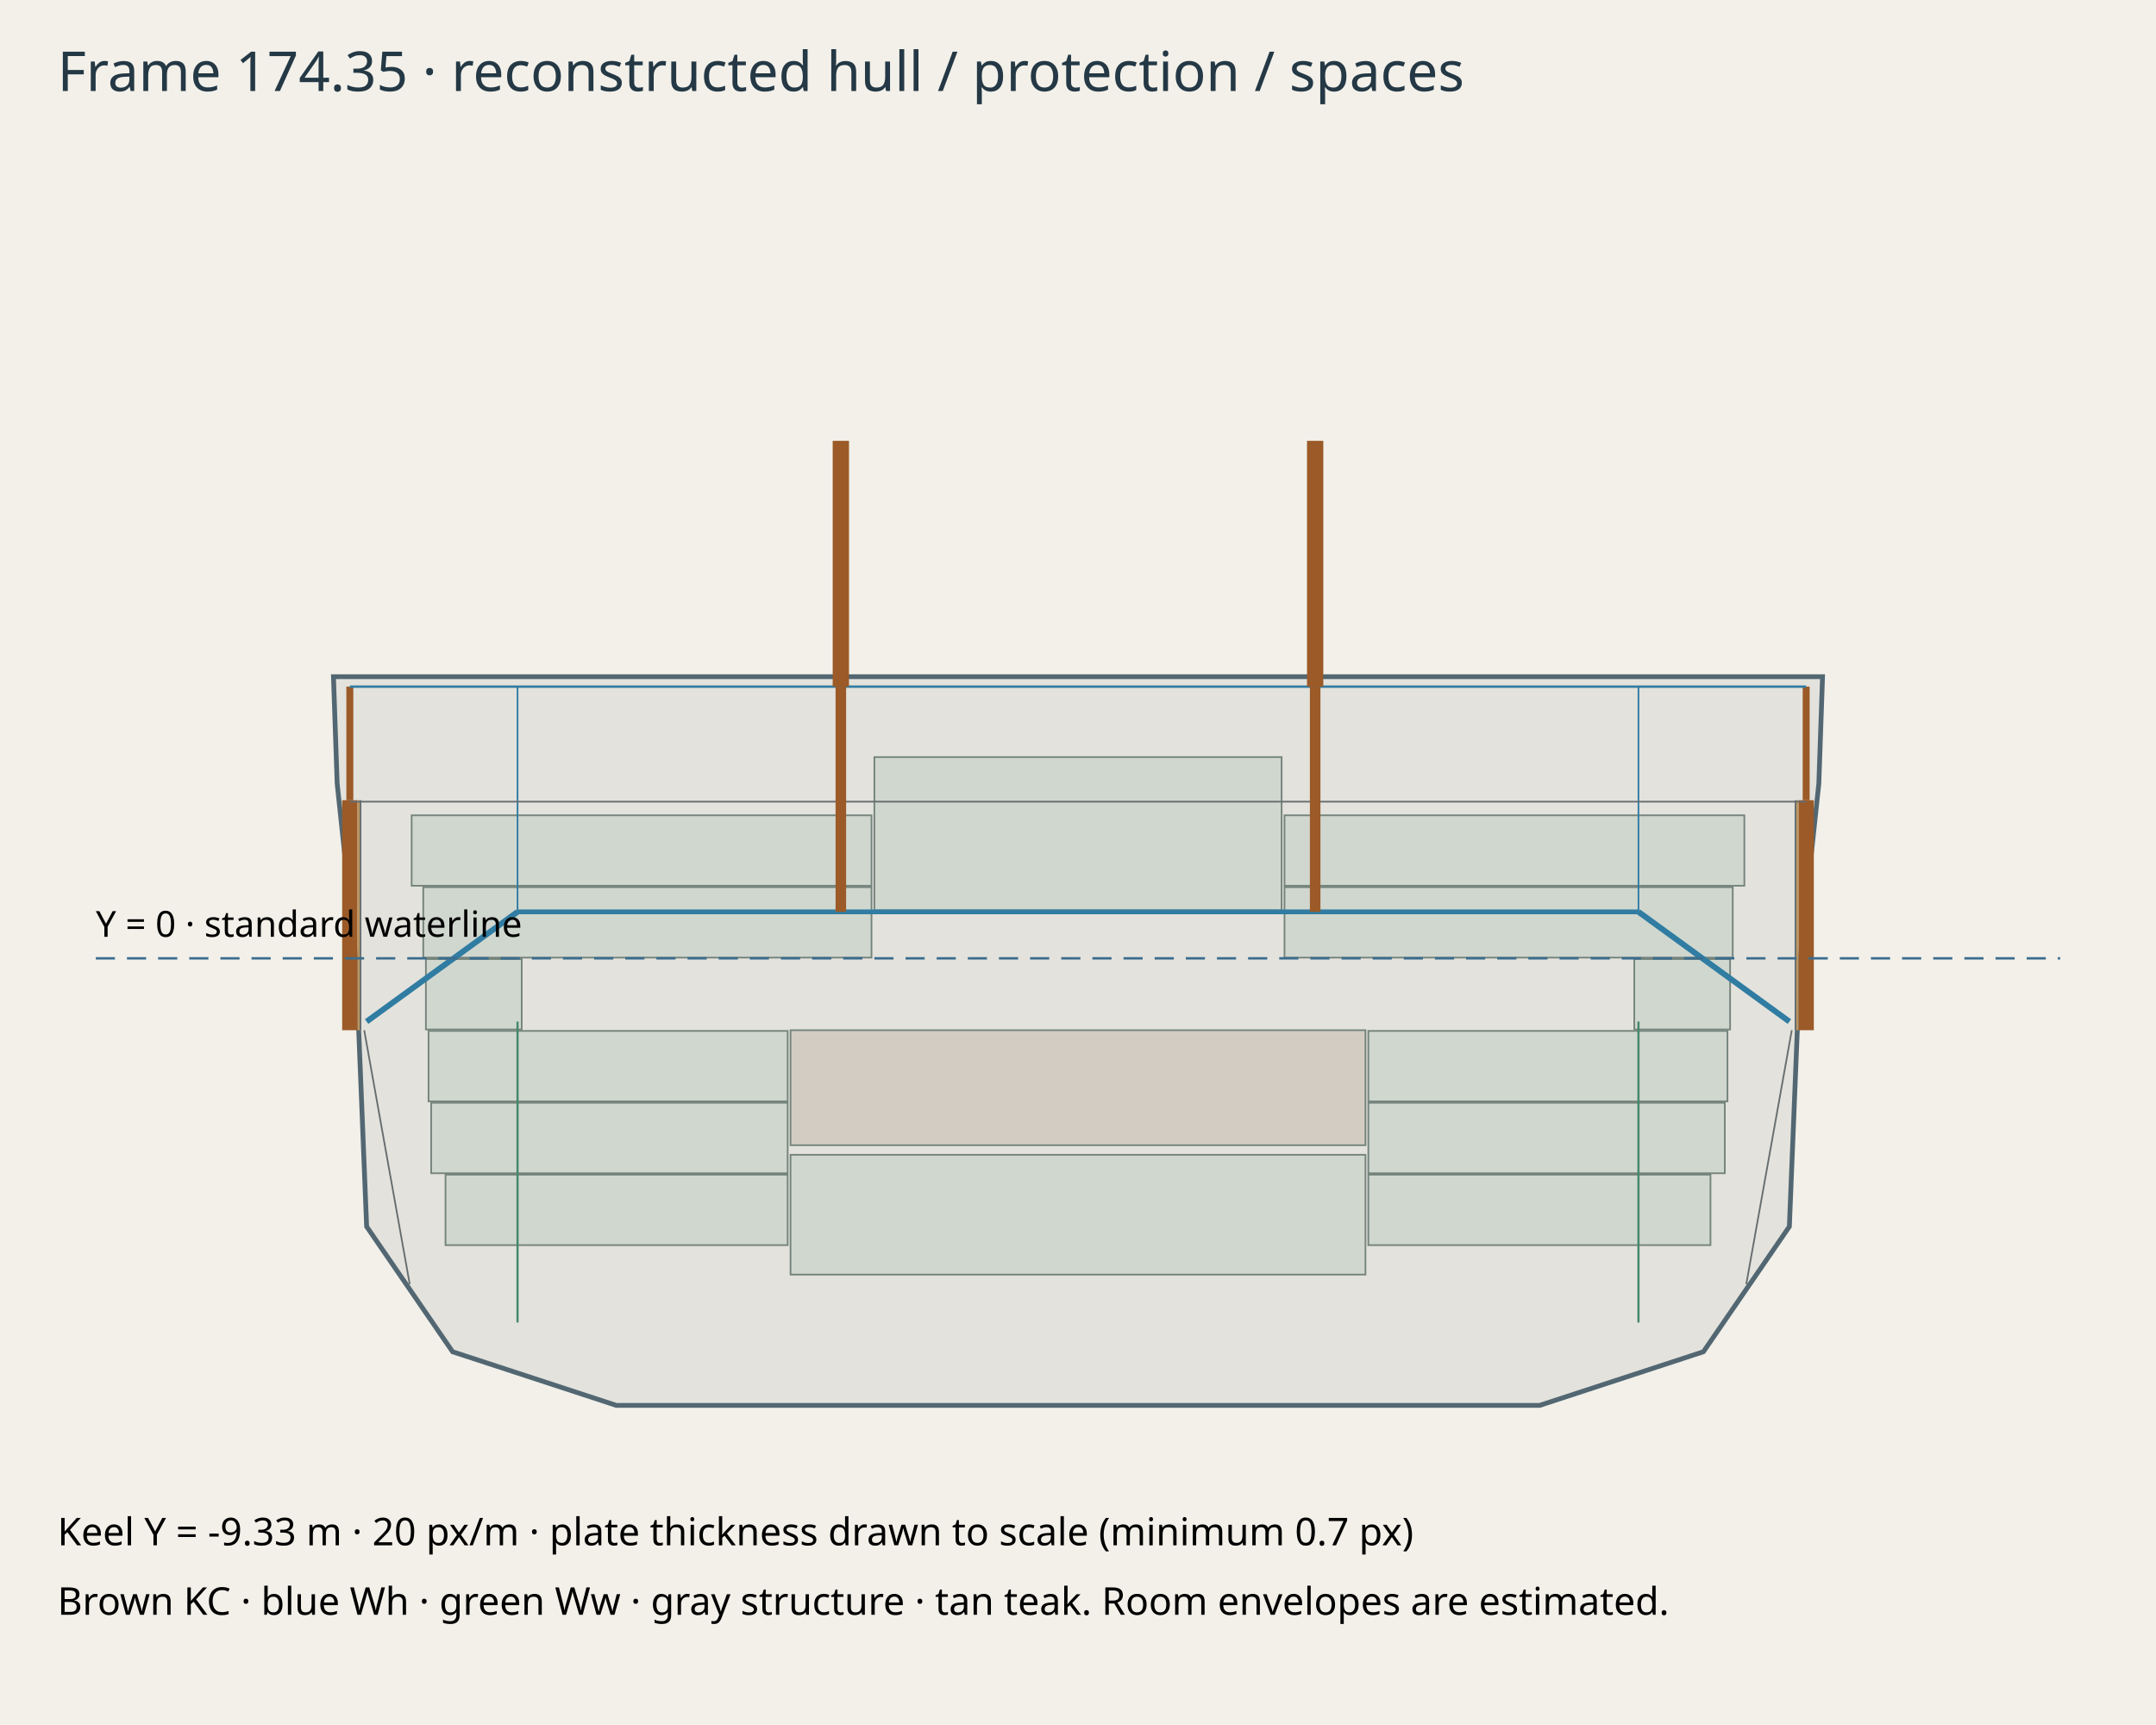
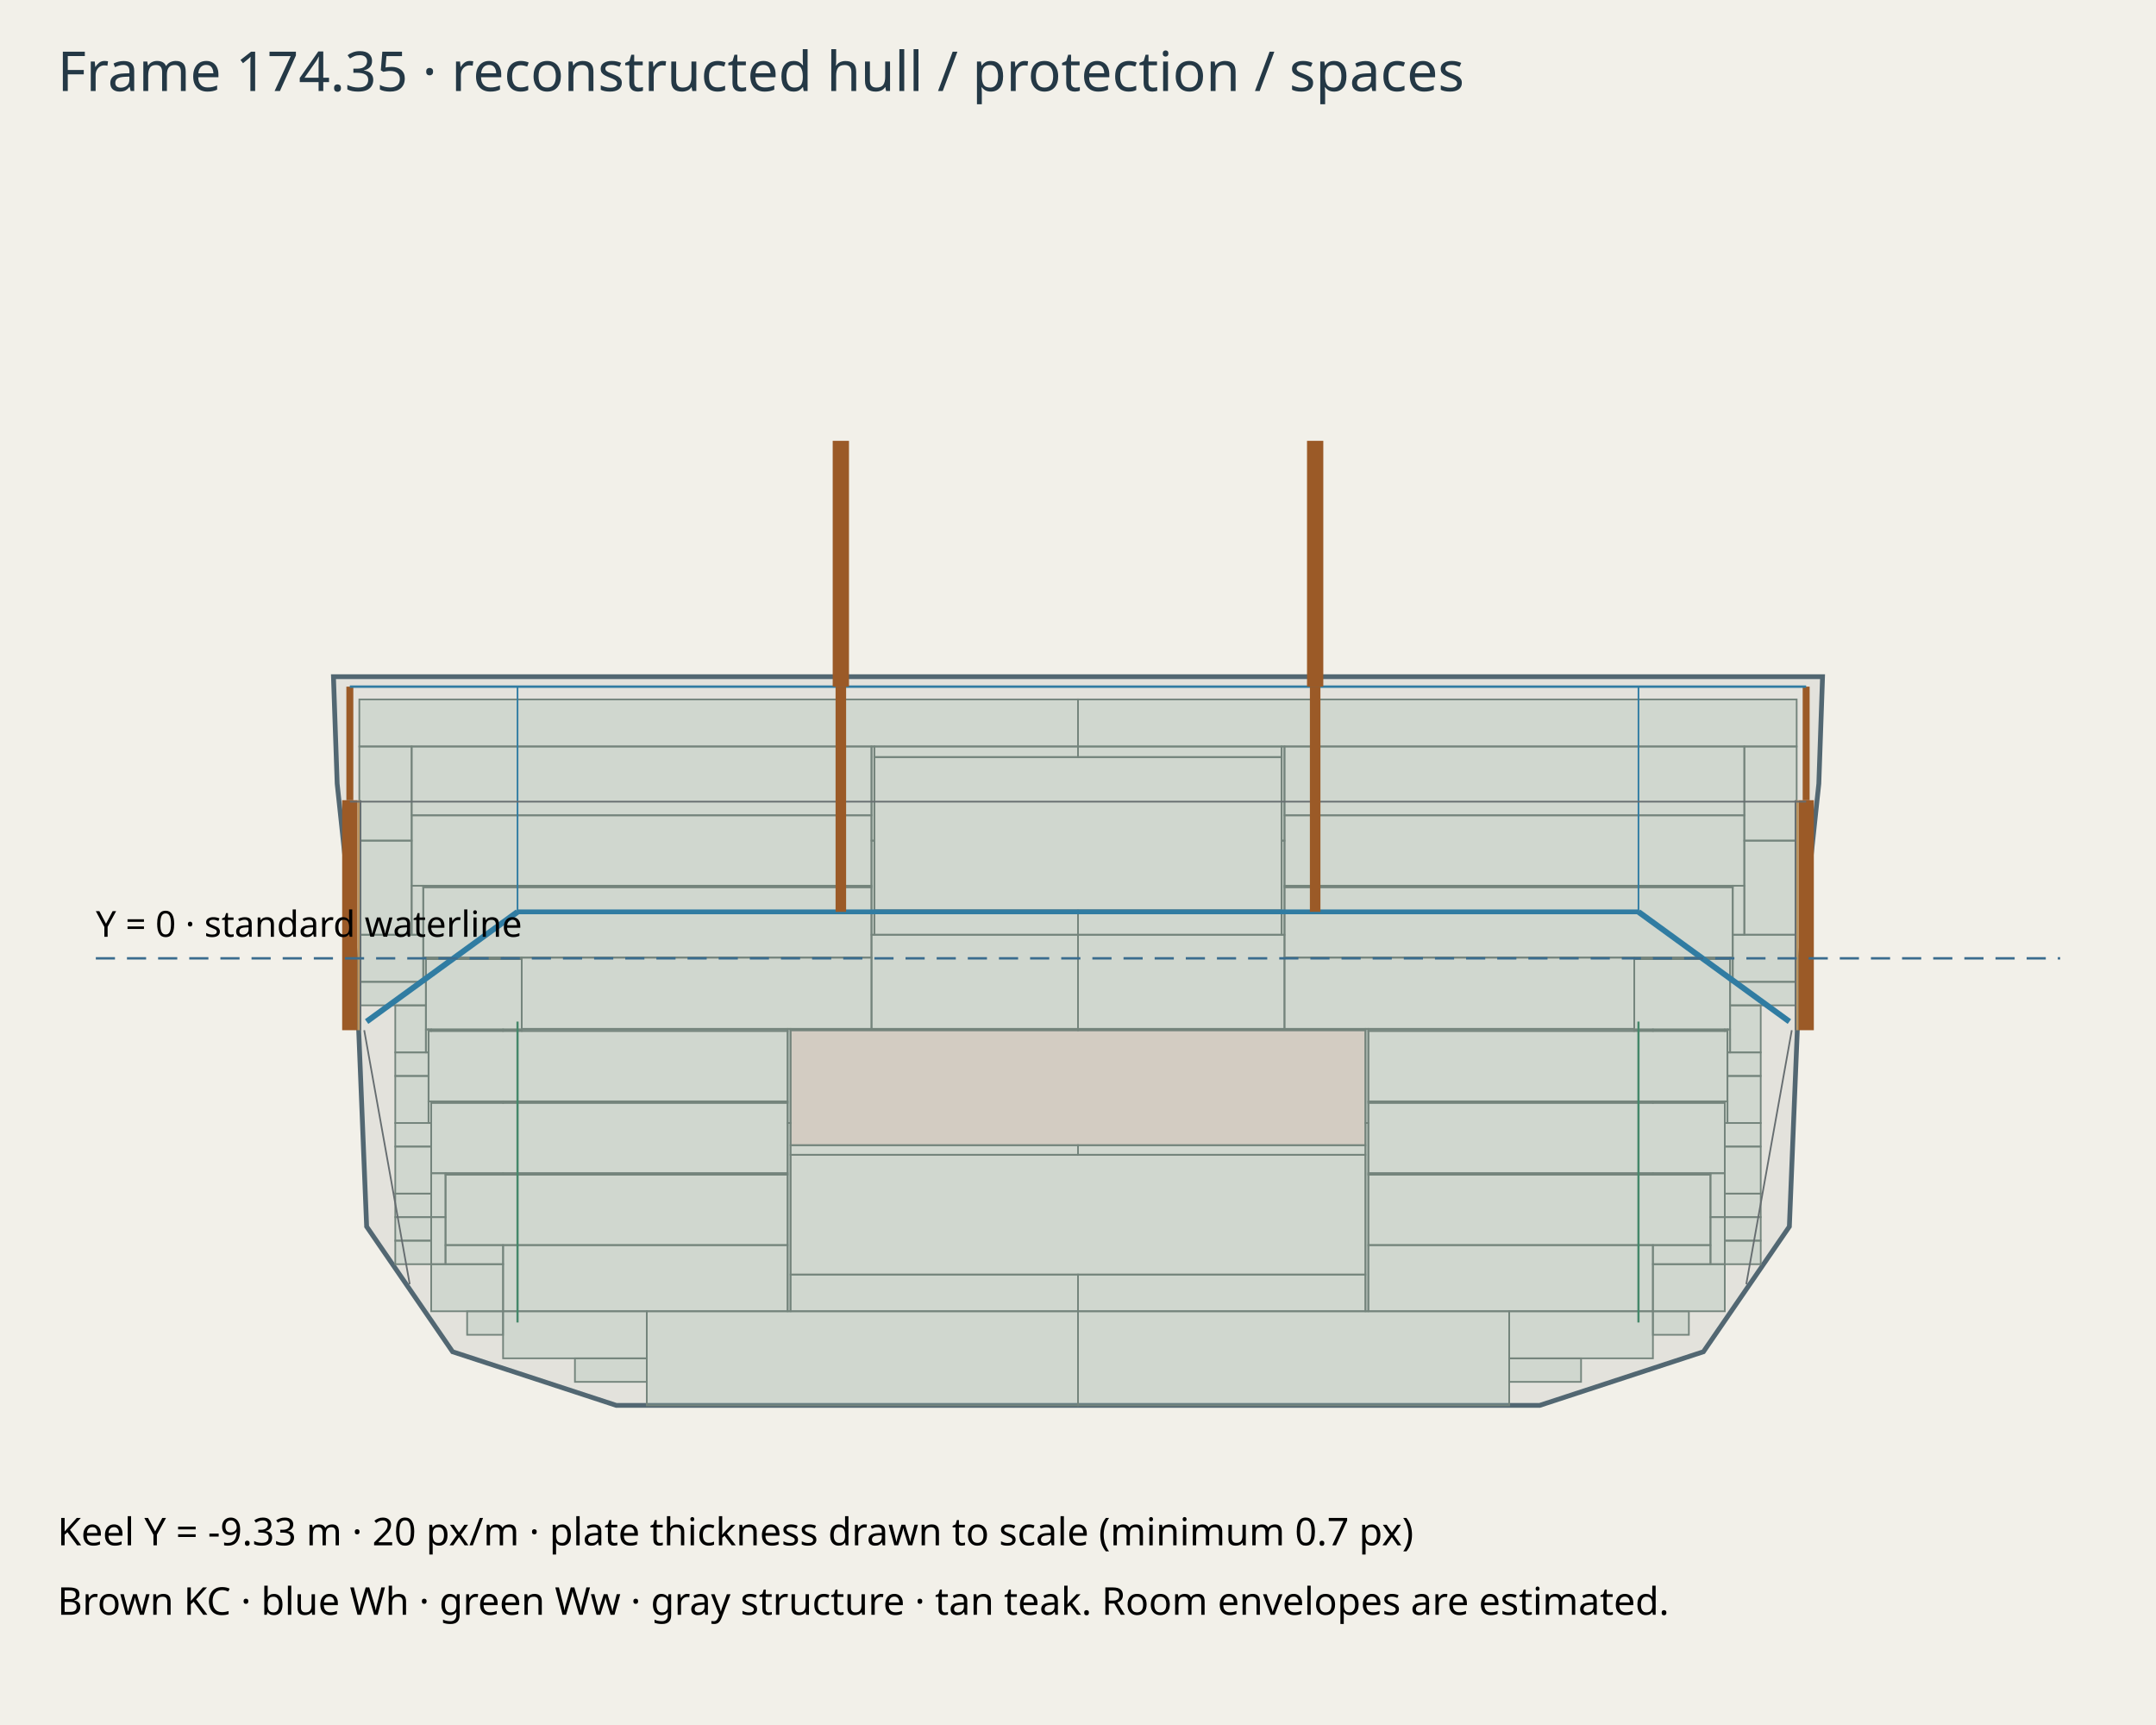
<svg xmlns="http://www.w3.org/2000/svg" viewBox="0 0 900 720" role="img" aria-label="Authored hull, armor and room section">
  <rect width="900" height="720" fill="#f2f0e9" />
  <text x="24" y="38" font-family="sans-serif" font-size="23" fill="#243845">Frame 174.35 · reconstructed hull / protection / spaces</text>
  <polygon points="450.00,586.60 642.70,586.60 711.07,564.21 746.95,511.96 751.48,400.00 759.25,327.12 760.80,282.44 139.20,282.44 140.75,327.12 148.52,400.00 153.05,511.96 188.93,564.21 257.30,586.60 450.00,586.60" fill="#e3e2dc" stroke="#526772" stroke-width="2" />
  <rect x="330.0" y="430.0" width="240" height="48.0" fill="#aa927e" fill-opacity=".28" stroke="#74847c" stroke-width=".7" />
  <rect x="330.0" y="482.0" width="240" height="50.0" fill="#9fbbad" fill-opacity=".28" stroke="#74847c" stroke-width=".7" />
  <rect x="365.0" y="316.0" width="170.0" height="64.0" fill="#9fbbad" fill-opacity=".28" stroke="#74847c" stroke-width=".7" />
  <rect x="185.977" y="490.3" width="142.823" height="29.4" fill="#9fbbad" fill-opacity=".28" stroke="#74847c" stroke-width=".7" />
  <rect x="571.2" y="490.3" width="142.823" height="29.4" fill="#9fbbad" fill-opacity=".28" stroke="#74847c" stroke-width=".7" />
  <rect x="179.99" y="460.3" width="148.81" height="29.4" fill="#9fbbad" fill-opacity=".28" stroke="#74847c" stroke-width=".7" />
  <rect x="571.2" y="460.3" width="148.81" height="29.4" fill="#9fbbad" fill-opacity=".28" stroke="#74847c" stroke-width=".7" />
  <rect x="178.888" y="430.3" width="149.912" height="29.4" fill="#9fbbad" fill-opacity=".28" stroke="#74847c" stroke-width=".7" />
  <rect x="571.2" y="430.3" width="149.912" height="29.4" fill="#9fbbad" fill-opacity=".28" stroke="#74847c" stroke-width=".7" />
  <rect x="177.787" y="400.3" width="40" height="29.4" fill="#9fbbad" fill-opacity=".28" stroke="#74847c" stroke-width=".7" />
  <rect x="682.213" y="400.3" width="40" height="29.4" fill="#9fbbad" fill-opacity=".28" stroke="#74847c" stroke-width=".7" />
  <rect x="176.685" y="370.3" width="187.115" height="29.4" fill="#9fbbad" fill-opacity=".28" stroke="#74847c" stroke-width=".7" />
  <rect x="536.2" y="370.3" width="187.115" height="29.4" fill="#9fbbad" fill-opacity=".28" stroke="#74847c" stroke-width=".7" />
  <rect x="171.842" y="340.3" width="191.958" height="29.4" fill="#9fbbad" fill-opacity=".28" stroke="#74847c" stroke-width=".7" />
  <rect x="536.2" y="340.3" width="191.958" height="29.4" fill="#9fbbad" fill-opacity=".28" stroke="#74847c" stroke-width=".7" />
+   <rect x="185.977" y="489.7" width="24.023" height="0.6" fill="#9fbbad" fill-opacity=".28" stroke="#74847c" stroke-width=".7" />
+   <rect x="180.0" y="489.7" width="5.977" height="18.322" fill="#9fbbad" fill-opacity=".28" stroke="#74847c" stroke-width=".7" />
+   <rect x="210.0" y="519.7" width="118.8" height="27.611" fill="#9fbbad" fill-opacity=".28" stroke="#74847c" stroke-width=".7" />
+   <rect x="210.0" y="489.7" width="118.8" height="0.6" fill="#9fbbad" fill-opacity=".28" stroke="#74847c" stroke-width=".7" />
+   <rect x="328.8" y="468.733" width="1.2" height="78.578" fill="#9fbbad" fill-opacity=".28" stroke="#74847c" stroke-width=".7" />
+   <rect x="330.0" y="532.0" width="120" height="15.311" fill="#9fbbad" fill-opacity=".28" stroke="#74847c" stroke-width=".7" />
+   <rect x="330.0" y="478.0" width="120" height="4.0" fill="#9fbbad" fill-opacity=".28" stroke="#74847c" stroke-width=".7" />
+   <rect x="195.0" y="547.311" width="15.0" height="9.822" fill="#9fbbad" fill-opacity=".28" stroke="#74847c" stroke-width=".7" />
+   <rect x="165.0" y="508.022" width="15.0" height="9.822" fill="#9fbbad" fill-opacity=".28" stroke="#74847c" stroke-width=".7" />
+   <rect x="180.0" y="508.022" width="5.977" height="19.644" fill="#9fbbad" fill-opacity=".28" stroke="#74847c" stroke-width=".7" />
+   <rect x="185.977" y="519.7" width="24.023" height="7.967" fill="#9fbbad" fill-opacity=".28" stroke="#74847c" stroke-width=".7" />
+   <rect x="165.0" y="498.2" width="15.0" height="9.822" fill="#9fbbad" fill-opacity=".28" stroke="#74847c" stroke-width=".7" />
+   <rect x="165.0" y="478.556" width="14.99" height="19.644" fill="#9fbbad" fill-opacity=".28" stroke="#74847c" stroke-width=".7" />
+   <rect x="165.0" y="468.733" width="14.99" height="9.822" fill="#9fbbad" fill-opacity=".28" stroke="#74847c" stroke-width=".7" />
+   <rect x="210.0" y="547.311" width="60" height="19.644" fill="#9fbbad" fill-opacity=".28" stroke="#74847c" stroke-width=".7" />
+   <rect x="240.0" y="566.956" width="30.0" height="9.822" fill="#9fbbad" fill-opacity=".28" stroke="#74847c" stroke-width=".7" />
+   <rect x="270.0" y="547.311" width="180" height="39.289" fill="#9fbbad" fill-opacity=".28" stroke="#74847c" stroke-width=".7" />
+   <rect x="165.0" y="517.844" width="15.0" height="9.822" fill="#9fbbad" fill-opacity=".28" stroke="#74847c" stroke-width=".7" />
+   <rect x="180.0" y="527.667" width="30.0" height="19.644" fill="#9fbbad" fill-opacity=".28" stroke="#74847c" stroke-width=".7" />
+   <rect x="180.0" y="459.7" width="30.0" height="0.6" fill="#9fbbad" fill-opacity=".28" stroke="#74847c" stroke-width=".7" />
+   <rect x="180.0" y="429.7" width="30.0" height="0.6" fill="#9fbbad" fill-opacity=".28" stroke="#74847c" stroke-width=".7" />
+   <rect x="210.0" y="459.7" width="118.8" height="0.6" fill="#9fbbad" fill-opacity=".28" stroke="#74847c" stroke-width=".7" />
+   <rect x="210" y="429.7" width="7.787" height="0.6" fill="#9fbbad" fill-opacity=".28" stroke="#74847c" stroke-width=".7" />
+   <rect x="210" y="399.7" width="7.787" height="0.6" fill="#9fbbad" fill-opacity=".28" stroke="#74847c" stroke-width=".7" />
+   <rect x="328.8" y="429.444" width="1.2" height="39.289" fill="#9fbbad" fill-opacity=".28" stroke="#74847c" stroke-width=".7" />
+   <rect x="330.0" y="429.444" width="120" height="0.556" fill="#9fbbad" fill-opacity=".28" stroke="#74847c" stroke-width=".7" />
+   <rect x="363.8" y="390.156" width="86.2" height="39.289" fill="#9fbbad" fill-opacity=".28" stroke="#74847c" stroke-width=".7" />
+   <rect x="165" y="449.089" width="13.888" height="19.644" fill="#9fbbad" fill-opacity=".28" stroke="#74847c" stroke-width=".7" />
+   <rect x="178.888" y="459.7" width="1.102" height="9.033" fill="#9fbbad" fill-opacity=".28" stroke="#74847c" stroke-width=".7" />
+   <rect x="165" y="439.267" width="13.888" height="9.822" fill="#9fbbad" fill-opacity=".28" stroke="#74847c" stroke-width=".7" />
+   <rect x="165" y="419.622" width="12.787" height="19.644" fill="#9fbbad" fill-opacity=".28" stroke="#74847c" stroke-width=".7" />
+   <rect x="177.787" y="429.7" width="1.102" height="9.567" fill="#9fbbad" fill-opacity=".28" stroke="#74847c" stroke-width=".7" />
+   <rect x="178.888" y="429.7" width="1.112" height="0.6" fill="#9fbbad" fill-opacity=".28" stroke="#74847c" stroke-width=".7" />
+   <rect x="217.787" y="429.444" width="111.013" height="0.856" fill="#9fbbad" fill-opacity=".28" stroke="#74847c" stroke-width=".7" />
+   <rect x="217.787" y="399.7" width="146.013" height="29.744" fill="#9fbbad" fill-opacity=".28" stroke="#74847c" stroke-width=".7" />
+   <rect x="363.8" y="350.867" width="1.2" height="39.289" fill="#9fbbad" fill-opacity=".28" stroke="#74847c" stroke-width=".7" />
+   <rect x="365.0" y="380.0" width="85.0" height="10.156" fill="#9fbbad" fill-opacity=".28" stroke="#74847c" stroke-width=".7" />
+   <rect x="150" y="409.8" width="27.787" height="9.822" fill="#9fbbad" fill-opacity=".28" stroke="#74847c" stroke-width=".7" />
+   <rect x="150.0" y="390.156" width="26.685" height="19.644" fill="#9fbbad" fill-opacity=".28" stroke="#74847c" stroke-width=".7" />
+   <rect x="176.685" y="399.7" width="1.102" height="10.1" fill="#9fbbad" fill-opacity=".28" stroke="#74847c" stroke-width=".7" />
+   <rect x="177.787" y="399.7" width="32.213" height="0.6" fill="#9fbbad" fill-opacity=".28" stroke="#74847c" stroke-width=".7" />
+   <rect x="150" y="350.867" width="21.842" height="39.289" fill="#9fbbad" fill-opacity=".28" stroke="#74847c" stroke-width=".7" />
+   <rect x="171.842" y="369.7" width="4.843" height="20.456" fill="#9fbbad" fill-opacity=".28" stroke="#74847c" stroke-width=".7" />
+   <rect x="176.685" y="369.7" width="187.115" height="0.6" fill="#9fbbad" fill-opacity=".28" stroke="#74847c" stroke-width=".7" />
+   <rect x="150.0" y="291.933" width="300" height="19.644" fill="#9fbbad" fill-opacity=".28" stroke="#74847c" stroke-width=".7" />
+   <rect x="363.8" y="311.578" width="1.2" height="39.289" fill="#9fbbad" fill-opacity=".28" stroke="#74847c" stroke-width=".7" />
+   <rect x="365.0" y="311.578" width="85.0" height="4.422" fill="#9fbbad" fill-opacity=".28" stroke="#74847c" stroke-width=".7" />
+   <rect x="150" y="311.578" width="21.842" height="39.289" fill="#9fbbad" fill-opacity=".28" stroke="#74847c" stroke-width=".7" />
+   <rect x="171.842" y="311.578" width="191.958" height="28.722" fill="#9fbbad" fill-opacity=".28" stroke="#74847c" stroke-width=".7" />
+   <rect x="450.0" y="532.0" width="120" height="15.311" fill="#9fbbad" fill-opacity=".28" stroke="#74847c" stroke-width=".7" />
+   <rect x="450.0" y="478.0" width="120" height="4.0" fill="#9fbbad" fill-opacity=".28" stroke="#74847c" stroke-width=".7" />
+   <rect x="570.0" y="468.733" width="1.2" height="78.578" fill="#9fbbad" fill-opacity=".28" stroke="#74847c" stroke-width=".7" />
+   <rect x="571.2" y="519.7" width="118.8" height="27.611" fill="#9fbbad" fill-opacity=".28" stroke="#74847c" stroke-width=".7" />
+   <rect x="571.2" y="489.7" width="118.8" height="0.6" fill="#9fbbad" fill-opacity=".28" stroke="#74847c" stroke-width=".7" />
+   <rect x="690.0" y="489.7" width="24.023" height="0.6" fill="#9fbbad" fill-opacity=".28" stroke="#74847c" stroke-width=".7" />
+   <rect x="714.023" y="489.7" width="5.977" height="18.322" fill="#9fbbad" fill-opacity=".28" stroke="#74847c" stroke-width=".7" />
+   <rect x="450.0" y="547.311" width="180" height="39.289" fill="#9fbbad" fill-opacity=".28" stroke="#74847c" stroke-width=".7" />
+   <rect x="630.0" y="566.956" width="30.0" height="9.822" fill="#9fbbad" fill-opacity=".28" stroke="#74847c" stroke-width=".7" />
+   <rect x="630.0" y="547.311" width="60" height="19.644" fill="#9fbbad" fill-opacity=".28" stroke="#74847c" stroke-width=".7" />
+   <rect x="690.0" y="547.311" width="15.0" height="9.822" fill="#9fbbad" fill-opacity=".28" stroke="#74847c" stroke-width=".7" />
+   <rect x="714.023" y="508.022" width="5.977" height="19.644" fill="#9fbbad" fill-opacity=".28" stroke="#74847c" stroke-width=".7" />
+   <rect x="690.0" y="519.7" width="24.023" height="7.967" fill="#9fbbad" fill-opacity=".28" stroke="#74847c" stroke-width=".7" />
+   <rect x="720.0" y="508.022" width="15.0" height="9.822" fill="#9fbbad" fill-opacity=".28" stroke="#74847c" stroke-width=".7" />
+   <rect x="720.0" y="498.2" width="15.0" height="9.822" fill="#9fbbad" fill-opacity=".28" stroke="#74847c" stroke-width=".7" />
+   <rect x="720.01" y="478.556" width="14.99" height="19.644" fill="#9fbbad" fill-opacity=".28" stroke="#74847c" stroke-width=".7" />
+   <rect x="720.01" y="468.733" width="14.99" height="9.822" fill="#9fbbad" fill-opacity=".28" stroke="#74847c" stroke-width=".7" />
+   <rect x="690.0" y="527.667" width="30.0" height="19.644" fill="#9fbbad" fill-opacity=".28" stroke="#74847c" stroke-width=".7" />
+   <rect x="720.0" y="517.844" width="15.0" height="9.822" fill="#9fbbad" fill-opacity=".28" stroke="#74847c" stroke-width=".7" />
+   <rect x="450.0" y="429.444" width="120" height="0.556" fill="#9fbbad" fill-opacity=".28" stroke="#74847c" stroke-width=".7" />
+   <rect x="450.0" y="390.156" width="86.2" height="39.289" fill="#9fbbad" fill-opacity=".28" stroke="#74847c" stroke-width=".7" />
+   <rect x="570.0" y="429.444" width="1.2" height="39.289" fill="#9fbbad" fill-opacity=".28" stroke="#74847c" stroke-width=".7" />
+   <rect x="571.2" y="459.7" width="118.8" height="0.6" fill="#9fbbad" fill-opacity=".28" stroke="#74847c" stroke-width=".7" />
+   <rect x="682.213" y="429.7" width="7.787" height="0.6" fill="#9fbbad" fill-opacity=".28" stroke="#74847c" stroke-width=".7" />
+   <rect x="682.213" y="399.7" width="7.787" height="0.6" fill="#9fbbad" fill-opacity=".28" stroke="#74847c" stroke-width=".7" />
+   <rect x="690.0" y="459.7" width="30.0" height="0.6" fill="#9fbbad" fill-opacity=".28" stroke="#74847c" stroke-width=".7" />
+   <rect x="690.0" y="429.7" width="30.0" height="0.6" fill="#9fbbad" fill-opacity=".28" stroke="#74847c" stroke-width=".7" />
+   <rect x="450.0" y="380.0" width="85.0" height="10.156" fill="#9fbbad" fill-opacity=".28" stroke="#74847c" stroke-width=".7" />
+   <rect x="536.2" y="399.7" width="146.013" height="29.744" fill="#9fbbad" fill-opacity=".28" stroke="#74847c" stroke-width=".7" />
+   <rect x="535.0" y="350.867" width="1.2" height="39.289" fill="#9fbbad" fill-opacity=".28" stroke="#74847c" stroke-width=".7" />
+   <rect x="571.2" y="429.444" width="111.013" height="0.856" fill="#9fbbad" fill-opacity=".28" stroke="#74847c" stroke-width=".7" />
+   <rect x="721.112" y="449.089" width="13.888" height="19.644" fill="#9fbbad" fill-opacity=".28" stroke="#74847c" stroke-width=".7" />
+   <rect x="720.01" y="459.7" width="1.102" height="9.033" fill="#9fbbad" fill-opacity=".28" stroke="#74847c" stroke-width=".7" />
+   <rect x="721.112" y="439.267" width="13.888" height="9.822" fill="#9fbbad" fill-opacity=".28" stroke="#74847c" stroke-width=".7" />
+   <rect x="722.213" y="419.622" width="12.787" height="19.644" fill="#9fbbad" fill-opacity=".28" stroke="#74847c" stroke-width=".7" />
+   <rect x="721.112" y="429.7" width="1.102" height="9.567" fill="#9fbbad" fill-opacity=".28" stroke="#74847c" stroke-width=".7" />
+   <rect x="720" y="429.7" width="1.112" height="0.6" fill="#9fbbad" fill-opacity=".28" stroke="#74847c" stroke-width=".7" />
+   <rect x="728.158" y="350.867" width="21.842" height="39.289" fill="#9fbbad" fill-opacity=".28" stroke="#74847c" stroke-width=".7" />
+   <rect x="536.2" y="369.7" width="187.115" height="0.6" fill="#9fbbad" fill-opacity=".28" stroke="#74847c" stroke-width=".7" />
+   <rect x="690" y="399.7" width="32.213" height="0.6" fill="#9fbbad" fill-opacity=".28" stroke="#74847c" stroke-width=".7" />
+   <rect x="722.213" y="409.8" width="27.787" height="9.822" fill="#9fbbad" fill-opacity=".28" stroke="#74847c" stroke-width=".7" />
+   <rect x="723.315" y="390.156" width="26.685" height="19.644" fill="#9fbbad" fill-opacity=".28" stroke="#74847c" stroke-width=".7" />
+   <rect x="722.213" y="399.7" width="1.102" height="10.1" fill="#9fbbad" fill-opacity=".28" stroke="#74847c" stroke-width=".7" />
+   <rect x="723.315" y="369.7" width="4.843" height="20.456" fill="#9fbbad" fill-opacity=".28" stroke="#74847c" stroke-width=".7" />
+   <rect x="450.0" y="311.578" width="85.0" height="4.422" fill="#9fbbad" fill-opacity=".28" stroke="#74847c" stroke-width=".7" />
+   <rect x="450.0" y="291.933" width="300" height="19.644" fill="#9fbbad" fill-opacity=".28" stroke="#74847c" stroke-width=".7" />
+   <rect x="535.0" y="311.578" width="1.2" height="39.289" fill="#9fbbad" fill-opacity=".28" stroke="#74847c" stroke-width=".7" />
+   <rect x="728.158" y="311.578" width="21.842" height="39.289" fill="#9fbbad" fill-opacity=".28" stroke="#74847c" stroke-width=".7" />
+   <rect x="536.2" y="311.578" width="191.958" height="28.722" fill="#9fbbad" fill-opacity=".28" stroke="#74847c" stroke-width=".7" />
  <line x1="146.038" y1="430.0" x2="146.038" y2="334.0" stroke="#9b5a27" stroke-width="6.4" />
  <line x1="149.738" y1="430.0" x2="149.738" y2="334.0" stroke="#ba9560" stroke-width="1.0" />
  <line x1="150.498" y1="430.0" x2="150.498" y2="334.0" stroke="#666d70" stroke-width="0.7" />
  <line x1="146.038" y1="334.0" x2="146.038" y2="286.6" stroke="#9b5a27" stroke-width="2.9" />
  <line x1="216.038" y1="552.0" x2="216.038" y2="426.4" stroke="#45876a" stroke-width="0.9" />
  <line x1="216.038" y1="380.6" x2="216.038" y2="286.6" stroke="#307ca2" stroke-width="0.7" />
  <line x1="153.038" y1="426.4" x2="216.038" y2="380.6" stroke="#307ca2" stroke-width="2.4" />
  <line x1="753.962" y1="430.0" x2="753.962" y2="334.0" stroke="#9b5a27" stroke-width="6.4" />
  <line x1="750.262" y1="430.0" x2="750.262" y2="334.0" stroke="#ba9560" stroke-width="1.0" />
  <line x1="749.502" y1="430.0" x2="749.502" y2="334.0" stroke="#666d70" stroke-width="0.7" />
  <line x1="753.962" y1="334.0" x2="753.962" y2="286.6" stroke="#9b5a27" stroke-width="2.9" />
  <line x1="683.962" y1="552.0" x2="683.962" y2="426.4" stroke="#45876a" stroke-width="0.9" />
  <line x1="683.962" y1="380.6" x2="683.962" y2="286.6" stroke="#307ca2" stroke-width="0.7" />
  <line x1="746.962" y1="426.4" x2="683.962" y2="380.6" stroke="#307ca2" stroke-width="2.4" />
  <line x1="753.962" y1="286.6" x2="146.038" y2="286.6" stroke="#307ca2" stroke-width="1.0" />
  <line x1="753.962" y1="334.6" x2="146.038" y2="334.6" stroke="#666d70" stroke-width="0.7" />
  <line x1="683.962" y1="380.6" x2="216.038" y2="380.6" stroke="#307ca2" stroke-width="2.0" />
  <line x1="549.0" y1="380.6" x2="549.0" y2="286.6" stroke="#9b5a27" stroke-width="4.4" />
  <line x1="351" y1="380.6" x2="351" y2="286.6" stroke="#9b5a27" stroke-width="4.4" />
  <line x1="549.0" y1="286.6" x2="549.0" y2="184.0" stroke="#9b5a27" stroke-width="6.8" />
  <line x1="351" y1="286.6" x2="351" y2="184.0" stroke="#9b5a27" stroke-width="6.8" />
  <line x1="152.038" y1="430.0" x2="171.038" y2="536.0" stroke="#666d70" stroke-width="0.7" />
  <line x1="747.962" y1="430.0" x2="728.962" y2="536.0" stroke="#666d70" stroke-width="0.7" />
  <path d="M40 400H860" stroke="#3a6c8e" stroke-dasharray="8 5" />
  <text x="40" y="391" font-family="sans-serif" font-size="15">Y = 0 · standard waterline</text>
  <text x="24" y="645" font-family="sans-serif" font-size="16">Keel Y = -9.33 m · 20 px/m · plate thickness drawn to scale (minimum 0.7 px)</text>
  <text x="24" y="674" font-family="sans-serif" font-size="16">Brown KC · blue Wh · green Ww · gray structure · tan teak. Room envelopes are estimated.</text>
</svg>
